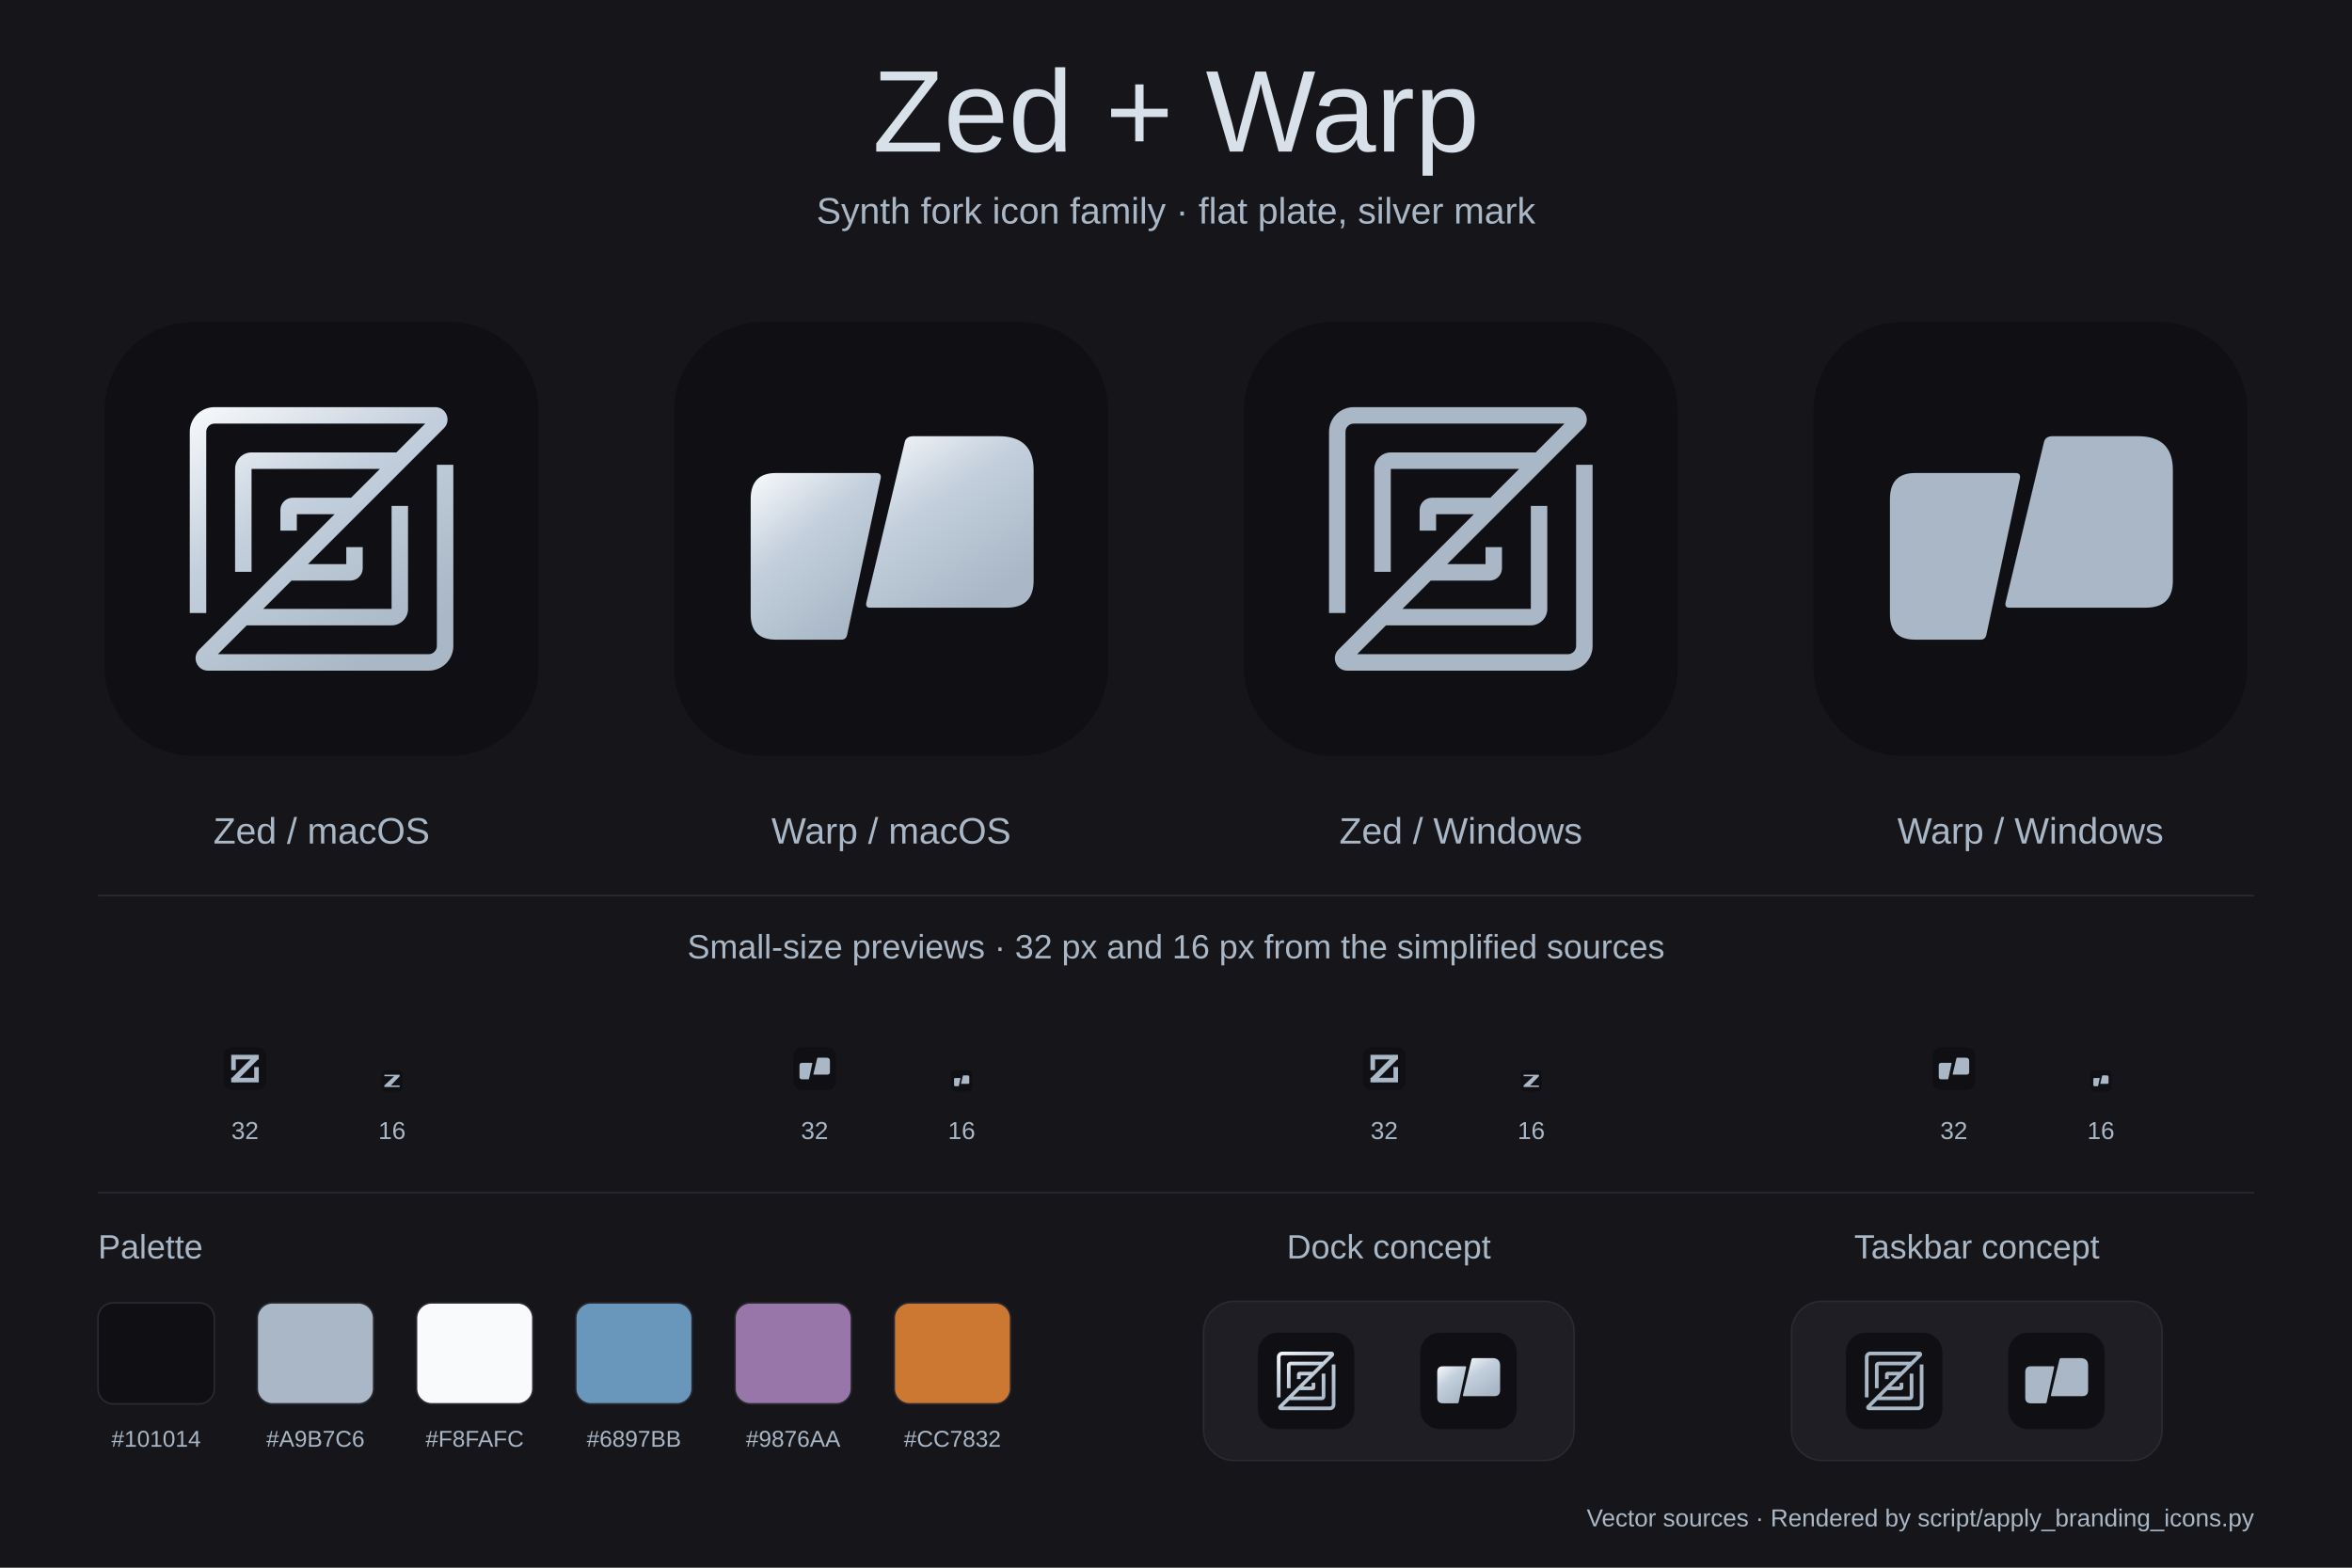
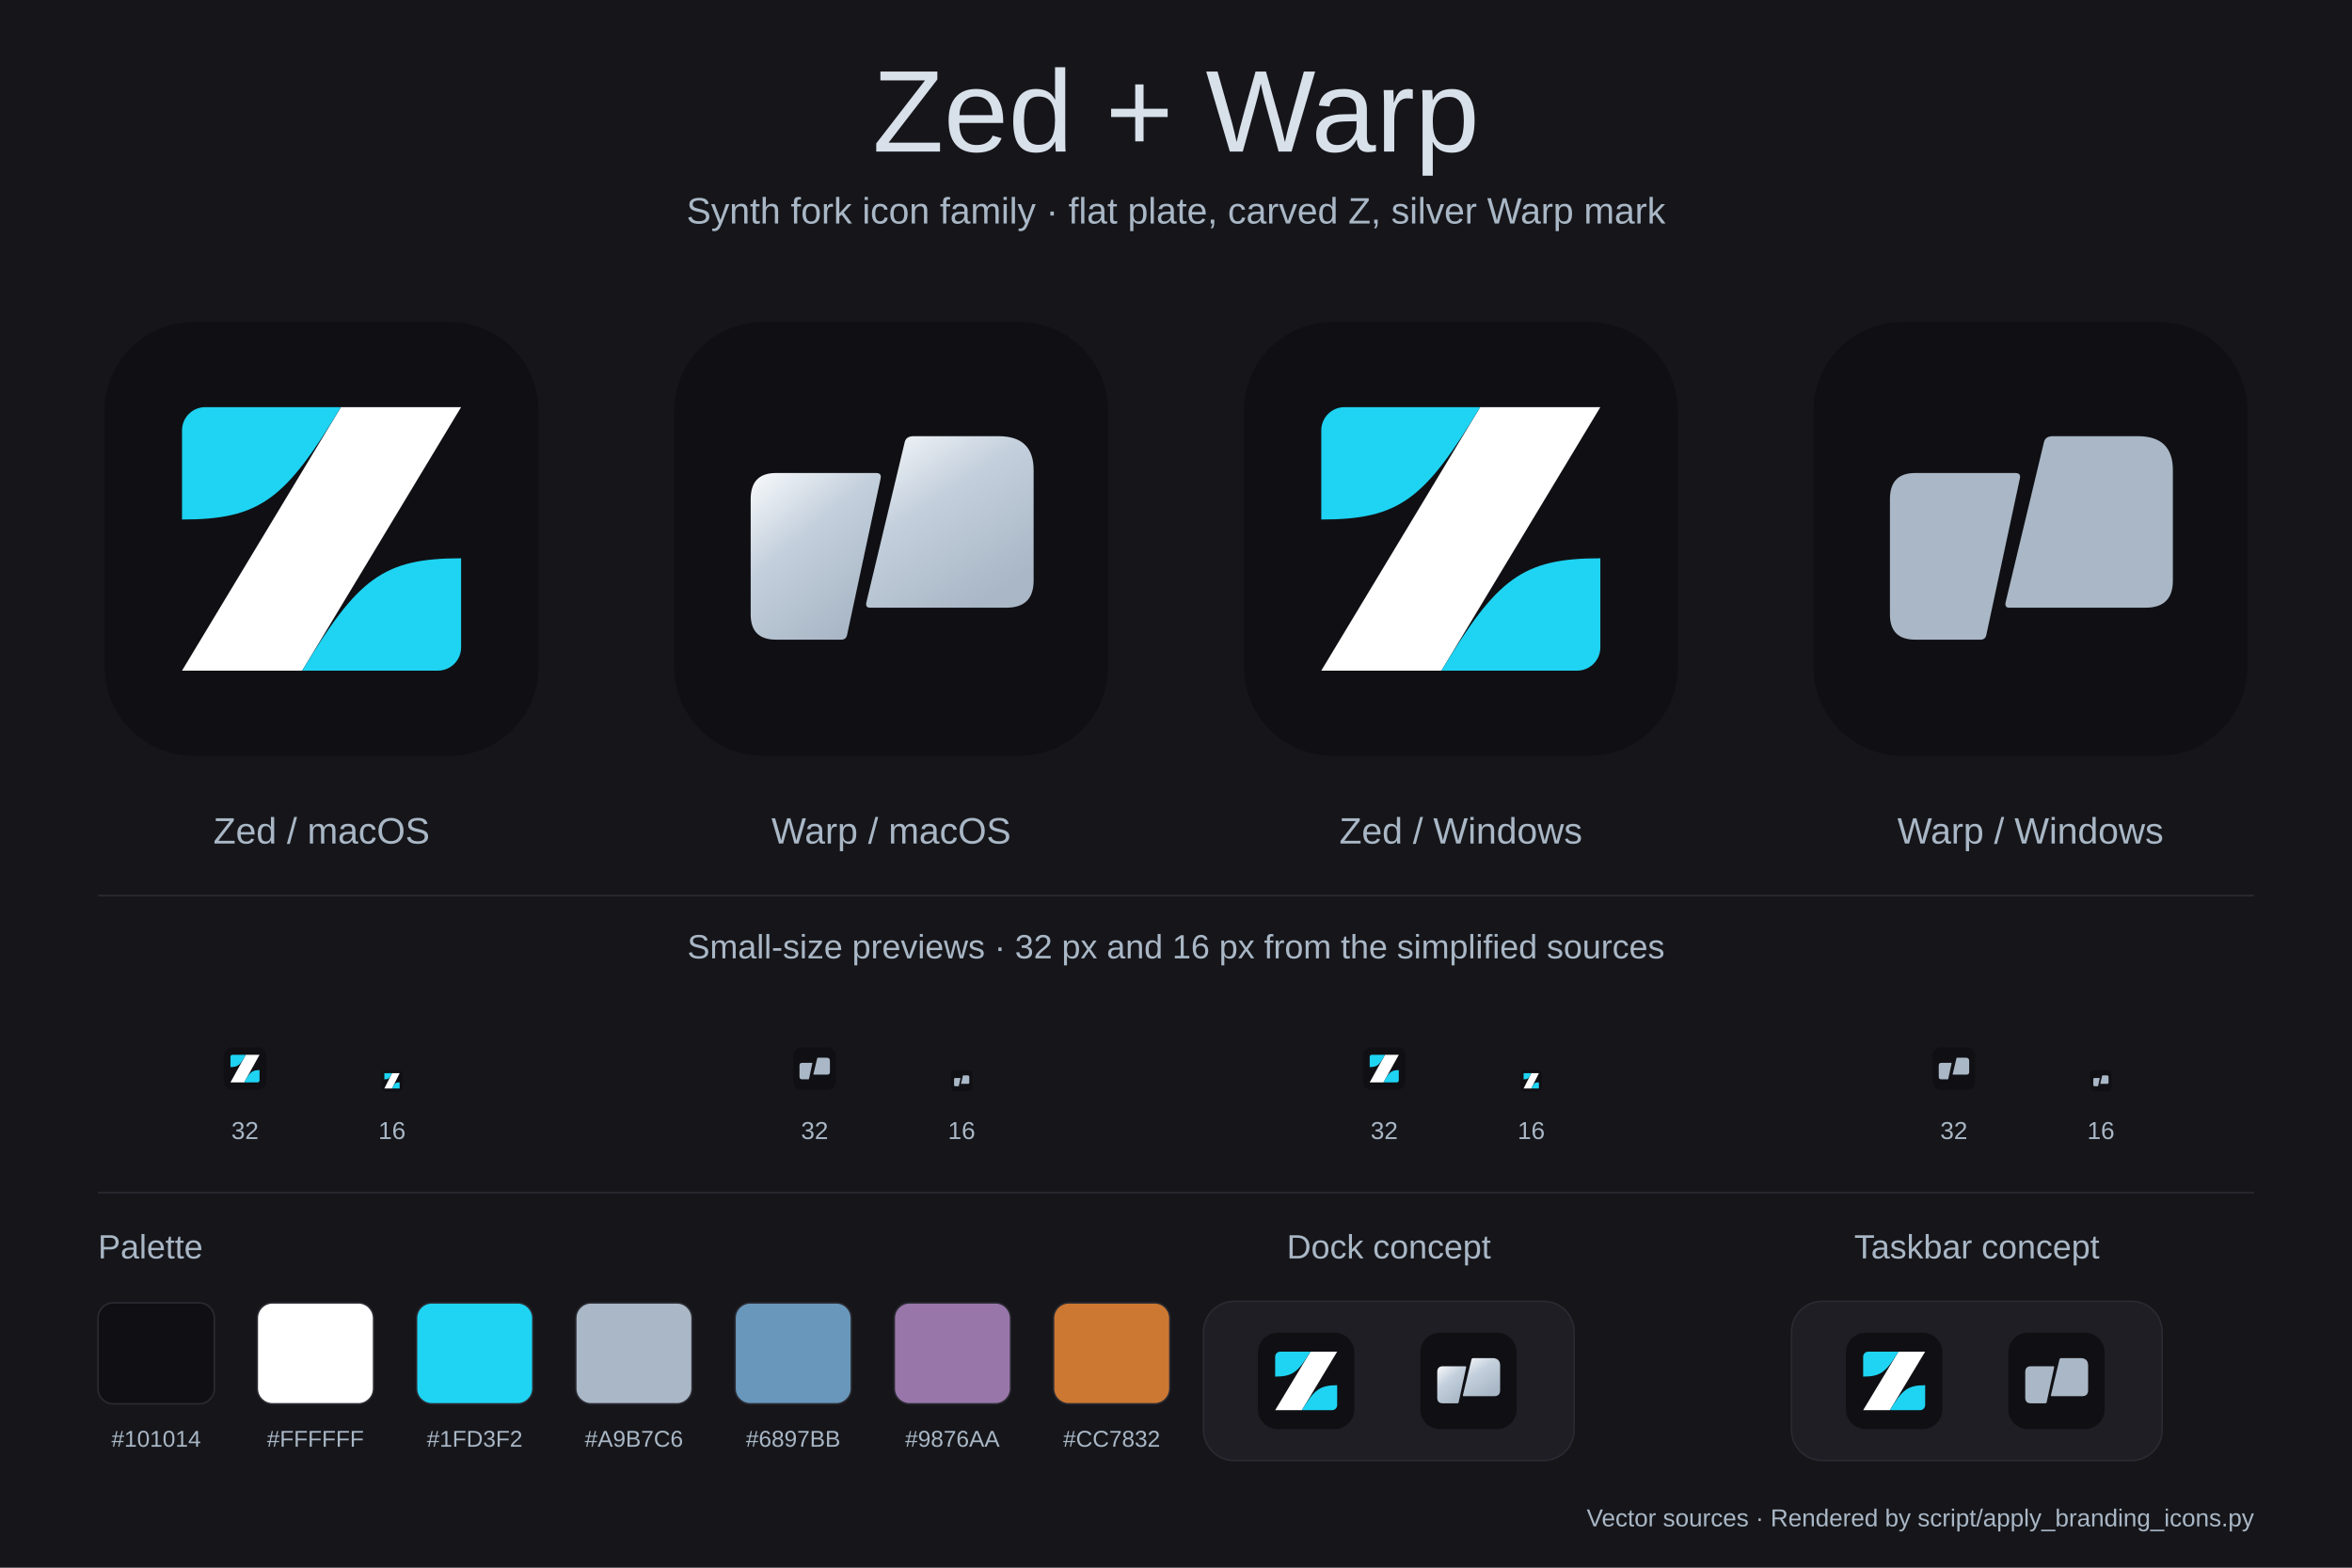
<svg xmlns="http://www.w3.org/2000/svg" width="1536" height="1024" viewBox="0 0 1536 1024">
  <rect width="1536" height="1024" fill="#16161A" />
  <text x="768" y="99" font-size="76" text-anchor="middle" font-family="Segoe UI, Arial, sans-serif" fill="#D8E0EA">Zed + Warp</text>
-   <text x="768" y="146" font-size="24" text-anchor="middle" font-family="Segoe UI, Arial, sans-serif" fill="#A9B7C6">Synth fork icon family · flat plate, silver mark</text>
+   <text x="768" y="146" font-size="24" text-anchor="middle" font-family="Segoe UI, Arial, sans-serif" fill="#A9B7C6">Synth fork icon family · flat plate, carved Z, silver Warp mark</text>
  <svg width="324" height="324" viewBox="0 0 1024 1024" role="img" x="48" y="190">
-     <defs>
-       <linearGradient id="hero-0-silver" x1="0" y1="0" x2="0.65" y2="1">
-         <stop stop-color="#F8FAFC" />
-         <stop offset="0.45" stop-color="#C3CFDC" />
-         <stop offset="1" stop-color="#A9B7C6" />
-       </linearGradient>
-     </defs>
    <g id="hero-0-foundation">
      <rect x="64" y="64" width="896" height="896" rx="184" fill="#101014" />
    </g>
-     <g id="hero-0-glyph" fill="url(#hero-0-silver)">
-       <path fill-rule="evenodd" clip-rule="evenodd" transform="translate(240,240) scale(5.666667)" d="M9 6C7.343 6 6 7.343 6 9V75H0V9C0 4.029 4.029 0 9 0H89.379C93.388 0 95.395 4.847 92.561 7.682L43.055 57.188H57V51H63V58.688C63 61.173 60.985 63.188 58.5 63.188H37.055L26.743 73.5H73.5V36H79.5V73.5C79.5 76.814 76.814 79.5 73.5 79.5H20.743L10.243 90H87C88.657 90 90 88.657 90 87V21H96V87C96 91.971 91.971 96 87 96H6.621C2.612 96 0.605 91.153 3.439 88.318L52.757 39H39V45H33V37.5C33 35.015 35.015 33 37.5 33H58.757L69.257 22.5H22.5V60H16.5V22.5C16.5 19.186 19.186 16.5 22.5 16.5H75.257L85.757 6H9Z" />
+     <g id="hero-0-glyph" fill="#FFFFFF">
+       <path d="M 552,240 H 800 L 472,784 H 224 Z" />
+     </g>
+     <g id="hero-0-accent" fill="#1FD3F2">
+       <path d="M 272,240 L 552,240 C 437.2,430.4 385.28,472 224,472 L 224,288 A 48 48 0 0 1 272,240 Z" />
+       <path d="M 752,784 L 472,784 C 586.8,593.6 638.72,552 800,552 L 800,736 A 48 48 0 0 1 752,784 Z" />
    </g>
  </svg>
  <text x="210" y="551" font-size="24" text-anchor="middle" font-family="Segoe UI, Arial, sans-serif" fill="#A9B7C6">Zed / macOS</text>
  <svg width="324" height="324" viewBox="0 0 1024 1024" role="img" x="420" y="190">
    <defs>
      <linearGradient id="hero-1-silver" x1="0" y1="0" x2="0.65" y2="1">
        <stop stop-color="#F8FAFC" />
        <stop offset="0.45" stop-color="#C3CFDC" />
        <stop offset="1" stop-color="#A9B7C6" />
      </linearGradient>
    </defs>
    <g id="hero-1-foundation">
      <rect x="64" y="64" width="896" height="896" rx="184" fill="#101014" />
    </g>
    <g id="hero-1-glyph" fill="url(#hero-1-silver)">
      <path d="M 274,376 H 481 Q 493,376 490,388 L 421,710 Q 419,720 409,720 H 274 Q 222,720 222,668 V 430 Q 222,376 274,376 Z" />
      <path d="M 558,300 H 734 Q 806,300 806,370 V 598 Q 806,654 750,654 H 468 Q 458,654 461,642 L 540,312 Q 543,300 558,300 Z" />
    </g>
  </svg>
  <text x="582" y="551" font-size="24" text-anchor="middle" font-family="Segoe UI, Arial, sans-serif" fill="#A9B7C6">Warp / macOS</text>
  <svg width="324" height="324" viewBox="0 0 1024 1024" role="img" x="792" y="190">
    <g id="hero-2-foundation">
      <rect x="64" y="64" width="896" height="896" rx="184" fill="#101014" />
    </g>
-     <g id="hero-2-glyph" fill="#A9B7C6">
-       <path fill-rule="evenodd" clip-rule="evenodd" transform="translate(240,240) scale(5.666667)" d="M9 6C7.343 6 6 7.343 6 9V75H0V9C0 4.029 4.029 0 9 0H89.379C93.388 0 95.395 4.847 92.561 7.682L43.055 57.188H57V51H63V58.688C63 61.173 60.985 63.188 58.5 63.188H37.055L26.743 73.5H73.5V36H79.5V73.5C79.5 76.814 76.814 79.5 73.5 79.5H20.743L10.243 90H87C88.657 90 90 88.657 90 87V21H96V87C96 91.971 91.971 96 87 96H6.621C2.612 96 0.605 91.153 3.439 88.318L52.757 39H39V45H33V37.5C33 35.015 35.015 33 37.5 33H58.757L69.257 22.5H22.5V60H16.5V22.5C16.5 19.186 19.186 16.5 22.5 16.5H75.257L85.757 6H9Z" />
+     <g id="hero-2-glyph" fill="#FFFFFF">
+       <path d="M 552,240 H 800 L 472,784 H 224 Z" />
+     </g>
+     <g id="hero-2-accent" fill="#1FD3F2">
+       <path d="M 272,240 L 552,240 C 437.2,430.4 385.28,472 224,472 L 224,288 A 48 48 0 0 1 272,240 Z" />
+       <path d="M 752,784 L 472,784 C 586.8,593.6 638.72,552 800,552 L 800,736 A 48 48 0 0 1 752,784 Z" />
    </g>
  </svg>
  <text x="954" y="551" font-size="24" text-anchor="middle" font-family="Segoe UI, Arial, sans-serif" fill="#A9B7C6">Zed / Windows</text>
  <svg width="324" height="324" viewBox="0 0 1024 1024" role="img" x="1164" y="190">
    <g id="hero-3-foundation">
      <rect x="64" y="64" width="896" height="896" rx="184" fill="#101014" />
    </g>
    <g id="hero-3-glyph" fill="#A9B7C6">
      <path d="M 274,376 H 481 Q 493,376 490,388 L 421,710 Q 419,720 409,720 H 274 Q 222,720 222,668 V 430 Q 222,376 274,376 Z" />
      <path d="M 558,300 H 734 Q 806,300 806,370 V 598 Q 806,654 750,654 H 468 Q 458,654 461,642 L 540,312 Q 543,300 558,300 Z" />
    </g>
  </svg>
  <text x="1326" y="551" font-size="24" text-anchor="middle" font-family="Segoe UI, Arial, sans-serif" fill="#A9B7C6">Warp / Windows</text>
  <path d="M 64 585 H 1472" stroke="#2A2A32" fill="none" />
  <text x="768" y="626" font-size="22" text-anchor="middle" font-family="Segoe UI, Arial, sans-serif" fill="#A9B7C6">Small-size previews · 32 px and 16 px from the simplified sources</text>
  <svg width="32" height="32" viewBox="0 0 1024 1024" role="img" x="144" y="682">
    <g id="small-0-32-foundation">
      <rect x="64" y="64" width="896" height="896" rx="184" fill="#101014" />
    </g>
-     <g id="small-0-32-glyph" fill="#A9B7C6">
-       <path d="M 224,224 H 800 V 320 H 320 V 544 H 224 Z" />
-       <path d="M 800,480 V 800 H 224 V 704 H 704 V 480 Z" />
-       <path d="M 720,224 L 800,304 L 304,800 L 224,720 Z" />
+     <g id="small-0-32-glyph" fill="#FFFFFF">
+       <path d="M 528,224 H 816 L 496,800 H 208 Z" />
+     </g>
+     <g id="small-0-32-accent" fill="#1FD3F2">
+       <path d="M 248,224 L 528,224 C 416,425.6 378.24,480 208,480 L 208,264 A 40 40 0 0 1 248,224 Z" />
+       <path d="M 776,800 L 496,800 C 608,598.4 645.76,544 816,544 L 816,760 A 40 40 0 0 1 776,800 Z" />
    </g>
  </svg>
  <text x="160.0" y="744" font-size="16" text-anchor="middle" font-family="Segoe UI, Arial, sans-serif" fill="#A9B7C6">32</text>
  <svg width="16" height="16" viewBox="0 0 1024 1024" role="img" x="248" y="698">
    <g id="small-0-16-foundation">
      <rect x="64" y="64" width="896" height="896" rx="184" fill="#101014" />
    </g>
-     <g id="small-0-16-glyph" fill="#A9B7C6">
-       <path d="M 192,256 H 832 V 320 L 464,704 H 832 V 768 H 192 V 704 L 600,320 H 192 Z" />
+     <g id="small-0-16-glyph" fill="#FFFFFF">
+       <path d="M 512,192 H 832 L 512,832 H 192 Z" />
+     </g>
+     <g id="small-0-16-accent" fill="#1FD3F2">
+       <path d="M 192,192 L 512,192 C 400,416 371.2,448 192,448 L 192,192 A 0 0 0 0 1 192,192 Z" />
+       <path d="M 832,832 L 512,832 C 624,608 652.8,576 832,576 L 832,832 A 0 0 0 0 1 832,832 Z" />
    </g>
  </svg>
  <text x="256.0" y="744" font-size="16" text-anchor="middle" font-family="Segoe UI, Arial, sans-serif" fill="#A9B7C6">16</text>
  <svg width="32" height="32" viewBox="0 0 1024 1024" role="img" x="516" y="682">
    <g id="small-1-32-glyph-plate">
      <rect x="64" y="64" width="896" height="896" rx="184" fill="#101014" />
    </g>
    <g id="small-1-32-glyph" fill="#A9B7C6">
      <g transform="translate(-26 16)">
        <path d="M 274,376 H 481 Q 493,376 490,388 L 421,710 Q 419,720 409,720 H 274 Q 222,720 222,668 V 430 Q 222,376 274,376 Z" />
      </g>
      <g transform="translate(26 -16)">
        <path d="M 558,300 H 734 Q 806,300 806,370 V 598 Q 806,654 750,654 H 468 Q 458,654 461,642 L 540,312 Q 543,300 558,300 Z" />
      </g>
    </g>
  </svg>
  <text x="532.0" y="744" font-size="16" text-anchor="middle" font-family="Segoe UI, Arial, sans-serif" fill="#A9B7C6">32</text>
  <svg width="16" height="16" viewBox="0 0 1024 1024" role="img" x="620" y="698">
    <g id="small-1-16-glyph-plate">
      <rect x="64" y="64" width="896" height="896" rx="184" fill="#101014" />
    </g>
    <g id="small-1-16-glyph" fill="#A9B7C6">
      <g transform="translate(-26 16)">
        <path d="M 274,376 H 481 Q 493,376 490,388 L 421,710 Q 419,720 409,720 H 274 Q 222,720 222,668 V 430 Q 222,376 274,376 Z" />
      </g>
      <g transform="translate(26 -16)">
        <path d="M 558,300 H 734 Q 806,300 806,370 V 598 Q 806,654 750,654 H 468 Q 458,654 461,642 L 540,312 Q 543,300 558,300 Z" />
      </g>
    </g>
  </svg>
  <text x="628.0" y="744" font-size="16" text-anchor="middle" font-family="Segoe UI, Arial, sans-serif" fill="#A9B7C6">16</text>
  <svg width="32" height="32" viewBox="0 0 1024 1024" role="img" x="888" y="682">
    <g id="small-2-32-foundation">
      <rect x="64" y="64" width="896" height="896" rx="184" fill="#101014" />
    </g>
-     <g id="small-2-32-glyph" fill="#A9B7C6">
-       <path d="M 224,224 H 800 V 320 H 320 V 544 H 224 Z" />
-       <path d="M 800,480 V 800 H 224 V 704 H 704 V 480 Z" />
-       <path d="M 720,224 L 800,304 L 304,800 L 224,720 Z" />
+     <g id="small-2-32-glyph" fill="#FFFFFF">
+       <path d="M 528,224 H 816 L 496,800 H 208 Z" />
+     </g>
+     <g id="small-2-32-accent" fill="#1FD3F2">
+       <path d="M 248,224 L 528,224 C 416,425.6 378.24,480 208,480 L 208,264 A 40 40 0 0 1 248,224 Z" />
+       <path d="M 776,800 L 496,800 C 608,598.4 645.76,544 816,544 L 816,760 A 40 40 0 0 1 776,800 Z" />
    </g>
  </svg>
  <text x="904.0" y="744" font-size="16" text-anchor="middle" font-family="Segoe UI, Arial, sans-serif" fill="#A9B7C6">32</text>
  <svg width="16" height="16" viewBox="0 0 1024 1024" role="img" x="992" y="698">
    <g id="small-2-16-foundation">
      <rect x="64" y="64" width="896" height="896" rx="184" fill="#101014" />
    </g>
-     <g id="small-2-16-glyph" fill="#A9B7C6">
-       <path d="M 192,256 H 832 V 320 L 464,704 H 832 V 768 H 192 V 704 L 600,320 H 192 Z" />
+     <g id="small-2-16-glyph" fill="#FFFFFF">
+       <path d="M 512,192 H 832 L 512,832 H 192 Z" />
+     </g>
+     <g id="small-2-16-accent" fill="#1FD3F2">
+       <path d="M 192,192 L 512,192 C 400,416 371.2,448 192,448 L 192,192 A 0 0 0 0 1 192,192 Z" />
+       <path d="M 832,832 L 512,832 C 624,608 652.8,576 832,576 L 832,832 A 0 0 0 0 1 832,832 Z" />
    </g>
  </svg>
  <text x="1000.0" y="744" font-size="16" text-anchor="middle" font-family="Segoe UI, Arial, sans-serif" fill="#A9B7C6">16</text>
  <svg width="32" height="32" viewBox="0 0 1024 1024" role="img" x="1260" y="682">
    <g id="small-3-32-glyph-plate">
      <rect x="64" y="64" width="896" height="896" rx="184" fill="#101014" />
    </g>
    <g id="small-3-32-glyph" fill="#A9B7C6">
      <g transform="translate(-26 16)">
        <path d="M 274,376 H 481 Q 493,376 490,388 L 421,710 Q 419,720 409,720 H 274 Q 222,720 222,668 V 430 Q 222,376 274,376 Z" />
      </g>
      <g transform="translate(26 -16)">
        <path d="M 558,300 H 734 Q 806,300 806,370 V 598 Q 806,654 750,654 H 468 Q 458,654 461,642 L 540,312 Q 543,300 558,300 Z" />
      </g>
    </g>
  </svg>
  <text x="1276.0" y="744" font-size="16" text-anchor="middle" font-family="Segoe UI, Arial, sans-serif" fill="#A9B7C6">32</text>
  <svg width="16" height="16" viewBox="0 0 1024 1024" role="img" x="1364" y="698">
    <g id="small-3-16-glyph-plate">
      <rect x="64" y="64" width="896" height="896" rx="184" fill="#101014" />
    </g>
    <g id="small-3-16-glyph" fill="#A9B7C6">
      <g transform="translate(-26 16)">
        <path d="M 274,376 H 481 Q 493,376 490,388 L 421,710 Q 419,720 409,720 H 274 Q 222,720 222,668 V 430 Q 222,376 274,376 Z" />
      </g>
      <g transform="translate(26 -16)">
        <path d="M 558,300 H 734 Q 806,300 806,370 V 598 Q 806,654 750,654 H 468 Q 458,654 461,642 L 540,312 Q 543,300 558,300 Z" />
      </g>
    </g>
  </svg>
  <text x="1372.0" y="744" font-size="16" text-anchor="middle" font-family="Segoe UI, Arial, sans-serif" fill="#A9B7C6">16</text>
  <path d="M 64 779 H 1472" stroke="#2A2A32" fill="none" />
  <text x="64" y="822" font-size="22" text-anchor="start" font-family="Segoe UI, Arial, sans-serif" fill="#A9B7C6">Palette</text>
  <rect x="64" y="851" width="76" height="66" rx="10" fill="#101014" stroke="#2A2A32" />
  <text x="102" y="945" font-size="15" text-anchor="middle" font-family="Segoe UI, Arial, sans-serif" fill="#A9B7C6">#101014</text>
-   <rect x="168" y="851" width="76" height="66" rx="10" fill="#A9B7C6" stroke="#2A2A32" />
-   <text x="206" y="945" font-size="15" text-anchor="middle" font-family="Segoe UI, Arial, sans-serif" fill="#A9B7C6">#A9B7C6</text>
-   <rect x="272" y="851" width="76" height="66" rx="10" fill="#F8FAFC" stroke="#2A2A32" />
-   <text x="310" y="945" font-size="15" text-anchor="middle" font-family="Segoe UI, Arial, sans-serif" fill="#A9B7C6">#F8FAFC</text>
-   <rect x="376" y="851" width="76" height="66" rx="10" fill="#6897BB" stroke="#2A2A32" />
-   <text x="414" y="945" font-size="15" text-anchor="middle" font-family="Segoe UI, Arial, sans-serif" fill="#A9B7C6">#6897BB</text>
-   <rect x="480" y="851" width="76" height="66" rx="10" fill="#9876AA" stroke="#2A2A32" />
-   <text x="518" y="945" font-size="15" text-anchor="middle" font-family="Segoe UI, Arial, sans-serif" fill="#A9B7C6">#9876AA</text>
-   <rect x="584" y="851" width="76" height="66" rx="10" fill="#CC7832" stroke="#2A2A32" />
-   <text x="622" y="945" font-size="15" text-anchor="middle" font-family="Segoe UI, Arial, sans-serif" fill="#A9B7C6">#CC7832</text>
+   <rect x="168" y="851" width="76" height="66" rx="10" fill="#FFFFFF" stroke="#2A2A32" />
+   <text x="206" y="945" font-size="15" text-anchor="middle" font-family="Segoe UI, Arial, sans-serif" fill="#A9B7C6">#FFFFFF</text>
+   <rect x="272" y="851" width="76" height="66" rx="10" fill="#1FD3F2" stroke="#2A2A32" />
+   <text x="310" y="945" font-size="15" text-anchor="middle" font-family="Segoe UI, Arial, sans-serif" fill="#A9B7C6">#1FD3F2</text>
+   <rect x="376" y="851" width="76" height="66" rx="10" fill="#A9B7C6" stroke="#2A2A32" />
+   <text x="414" y="945" font-size="15" text-anchor="middle" font-family="Segoe UI, Arial, sans-serif" fill="#A9B7C6">#A9B7C6</text>
+   <rect x="480" y="851" width="76" height="66" rx="10" fill="#6897BB" stroke="#2A2A32" />
+   <text x="518" y="945" font-size="15" text-anchor="middle" font-family="Segoe UI, Arial, sans-serif" fill="#A9B7C6">#6897BB</text>
+   <rect x="584" y="851" width="76" height="66" rx="10" fill="#9876AA" stroke="#2A2A32" />
+   <text x="622" y="945" font-size="15" text-anchor="middle" font-family="Segoe UI, Arial, sans-serif" fill="#A9B7C6">#9876AA</text>
+   <rect x="688" y="851" width="76" height="66" rx="10" fill="#CC7832" stroke="#2A2A32" />
+   <text x="726" y="945" font-size="15" text-anchor="middle" font-family="Segoe UI, Arial, sans-serif" fill="#A9B7C6">#CC7832</text>
  <text x="907" y="822" font-size="22" text-anchor="middle" font-family="Segoe UI, Arial, sans-serif" fill="#A9B7C6">Dock concept</text>
  <rect x="786" y="850" width="242" height="104" rx="20" fill="#1E1E24" stroke="#2A2A32" />
  <svg width="72" height="72" viewBox="0 0 1024 1024" role="img" x="817" y="866">
-     <defs>
-       <linearGradient id="context-0-0-silver" x1="0" y1="0" x2="0.65" y2="1">
-         <stop stop-color="#F8FAFC" />
-         <stop offset="0.45" stop-color="#C3CFDC" />
-         <stop offset="1" stop-color="#A9B7C6" />
-       </linearGradient>
-     </defs>
    <g id="context-0-0-foundation">
      <rect x="64" y="64" width="896" height="896" rx="184" fill="#101014" />
    </g>
-     <g id="context-0-0-glyph" fill="url(#context-0-0-silver)">
-       <path fill-rule="evenodd" clip-rule="evenodd" transform="translate(240,240) scale(5.666667)" d="M9 6C7.343 6 6 7.343 6 9V75H0V9C0 4.029 4.029 0 9 0H89.379C93.388 0 95.395 4.847 92.561 7.682L43.055 57.188H57V51H63V58.688C63 61.173 60.985 63.188 58.5 63.188H37.055L26.743 73.5H73.5V36H79.5V73.5C79.5 76.814 76.814 79.5 73.5 79.5H20.743L10.243 90H87C88.657 90 90 88.657 90 87V21H96V87C96 91.971 91.971 96 87 96H6.621C2.612 96 0.605 91.153 3.439 88.318L52.757 39H39V45H33V37.5C33 35.015 35.015 33 37.5 33H58.757L69.257 22.5H22.5V60H16.5V22.5C16.5 19.186 19.186 16.5 22.5 16.5H75.257L85.757 6H9Z" />
+     <g id="context-0-0-glyph" fill="#FFFFFF">
+       <path d="M 552,240 H 800 L 472,784 H 224 Z" />
+     </g>
+     <g id="context-0-0-accent" fill="#1FD3F2">
+       <path d="M 272,240 L 552,240 C 437.2,430.4 385.28,472 224,472 L 224,288 A 48 48 0 0 1 272,240 Z" />
+       <path d="M 752,784 L 472,784 C 586.8,593.6 638.72,552 800,552 L 800,736 A 48 48 0 0 1 752,784 Z" />
    </g>
  </svg>
  <svg width="72" height="72" viewBox="0 0 1024 1024" role="img" x="923" y="866">
    <defs>
      <linearGradient id="context-0-1-silver" x1="0" y1="0" x2="0.65" y2="1">
        <stop stop-color="#F8FAFC" />
        <stop offset="0.45" stop-color="#C3CFDC" />
        <stop offset="1" stop-color="#A9B7C6" />
      </linearGradient>
    </defs>
    <g id="context-0-1-foundation">
      <rect x="64" y="64" width="896" height="896" rx="184" fill="#101014" />
    </g>
    <g id="context-0-1-glyph" fill="url(#context-0-1-silver)">
      <path d="M 274,376 H 481 Q 493,376 490,388 L 421,710 Q 419,720 409,720 H 274 Q 222,720 222,668 V 430 Q 222,376 274,376 Z" />
      <path d="M 558,300 H 734 Q 806,300 806,370 V 598 Q 806,654 750,654 H 468 Q 458,654 461,642 L 540,312 Q 543,300 558,300 Z" />
    </g>
  </svg>
  <text x="1291" y="822" font-size="22" text-anchor="middle" font-family="Segoe UI, Arial, sans-serif" fill="#A9B7C6">Taskbar concept</text>
  <rect x="1170" y="850" width="242" height="104" rx="20" fill="#1E1E24" stroke="#2A2A32" />
  <svg width="72" height="72" viewBox="0 0 1024 1024" role="img" x="1201" y="866">
    <g id="context-2-0-foundation">
      <rect x="64" y="64" width="896" height="896" rx="184" fill="#101014" />
    </g>
-     <g id="context-2-0-glyph" fill="#A9B7C6">
-       <path fill-rule="evenodd" clip-rule="evenodd" transform="translate(240,240) scale(5.666667)" d="M9 6C7.343 6 6 7.343 6 9V75H0V9C0 4.029 4.029 0 9 0H89.379C93.388 0 95.395 4.847 92.561 7.682L43.055 57.188H57V51H63V58.688C63 61.173 60.985 63.188 58.5 63.188H37.055L26.743 73.5H73.5V36H79.5V73.5C79.5 76.814 76.814 79.5 73.5 79.5H20.743L10.243 90H87C88.657 90 90 88.657 90 87V21H96V87C96 91.971 91.971 96 87 96H6.621C2.612 96 0.605 91.153 3.439 88.318L52.757 39H39V45H33V37.5C33 35.015 35.015 33 37.5 33H58.757L69.257 22.5H22.5V60H16.5V22.5C16.5 19.186 19.186 16.5 22.5 16.5H75.257L85.757 6H9Z" />
+     <g id="context-2-0-glyph" fill="#FFFFFF">
+       <path d="M 552,240 H 800 L 472,784 H 224 Z" />
+     </g>
+     <g id="context-2-0-accent" fill="#1FD3F2">
+       <path d="M 272,240 L 552,240 C 437.2,430.4 385.28,472 224,472 L 224,288 A 48 48 0 0 1 272,240 Z" />
+       <path d="M 752,784 L 472,784 C 586.8,593.6 638.72,552 800,552 L 800,736 A 48 48 0 0 1 752,784 Z" />
    </g>
  </svg>
  <svg width="72" height="72" viewBox="0 0 1024 1024" role="img" x="1307" y="866">
    <g id="context-2-1-foundation">
      <rect x="64" y="64" width="896" height="896" rx="184" fill="#101014" />
    </g>
    <g id="context-2-1-glyph" fill="#A9B7C6">
      <path d="M 274,376 H 481 Q 493,376 490,388 L 421,710 Q 419,720 409,720 H 274 Q 222,720 222,668 V 430 Q 222,376 274,376 Z" />
      <path d="M 558,300 H 734 Q 806,300 806,370 V 598 Q 806,654 750,654 H 468 Q 458,654 461,642 L 540,312 Q 543,300 558,300 Z" />
    </g>
  </svg>
  <text x="1472" y="997" font-size="16" text-anchor="end" font-family="Segoe UI, Arial, sans-serif" fill="#A9B7C6">Vector sources · Rendered by script/apply_branding_icons.py</text>
</svg>
